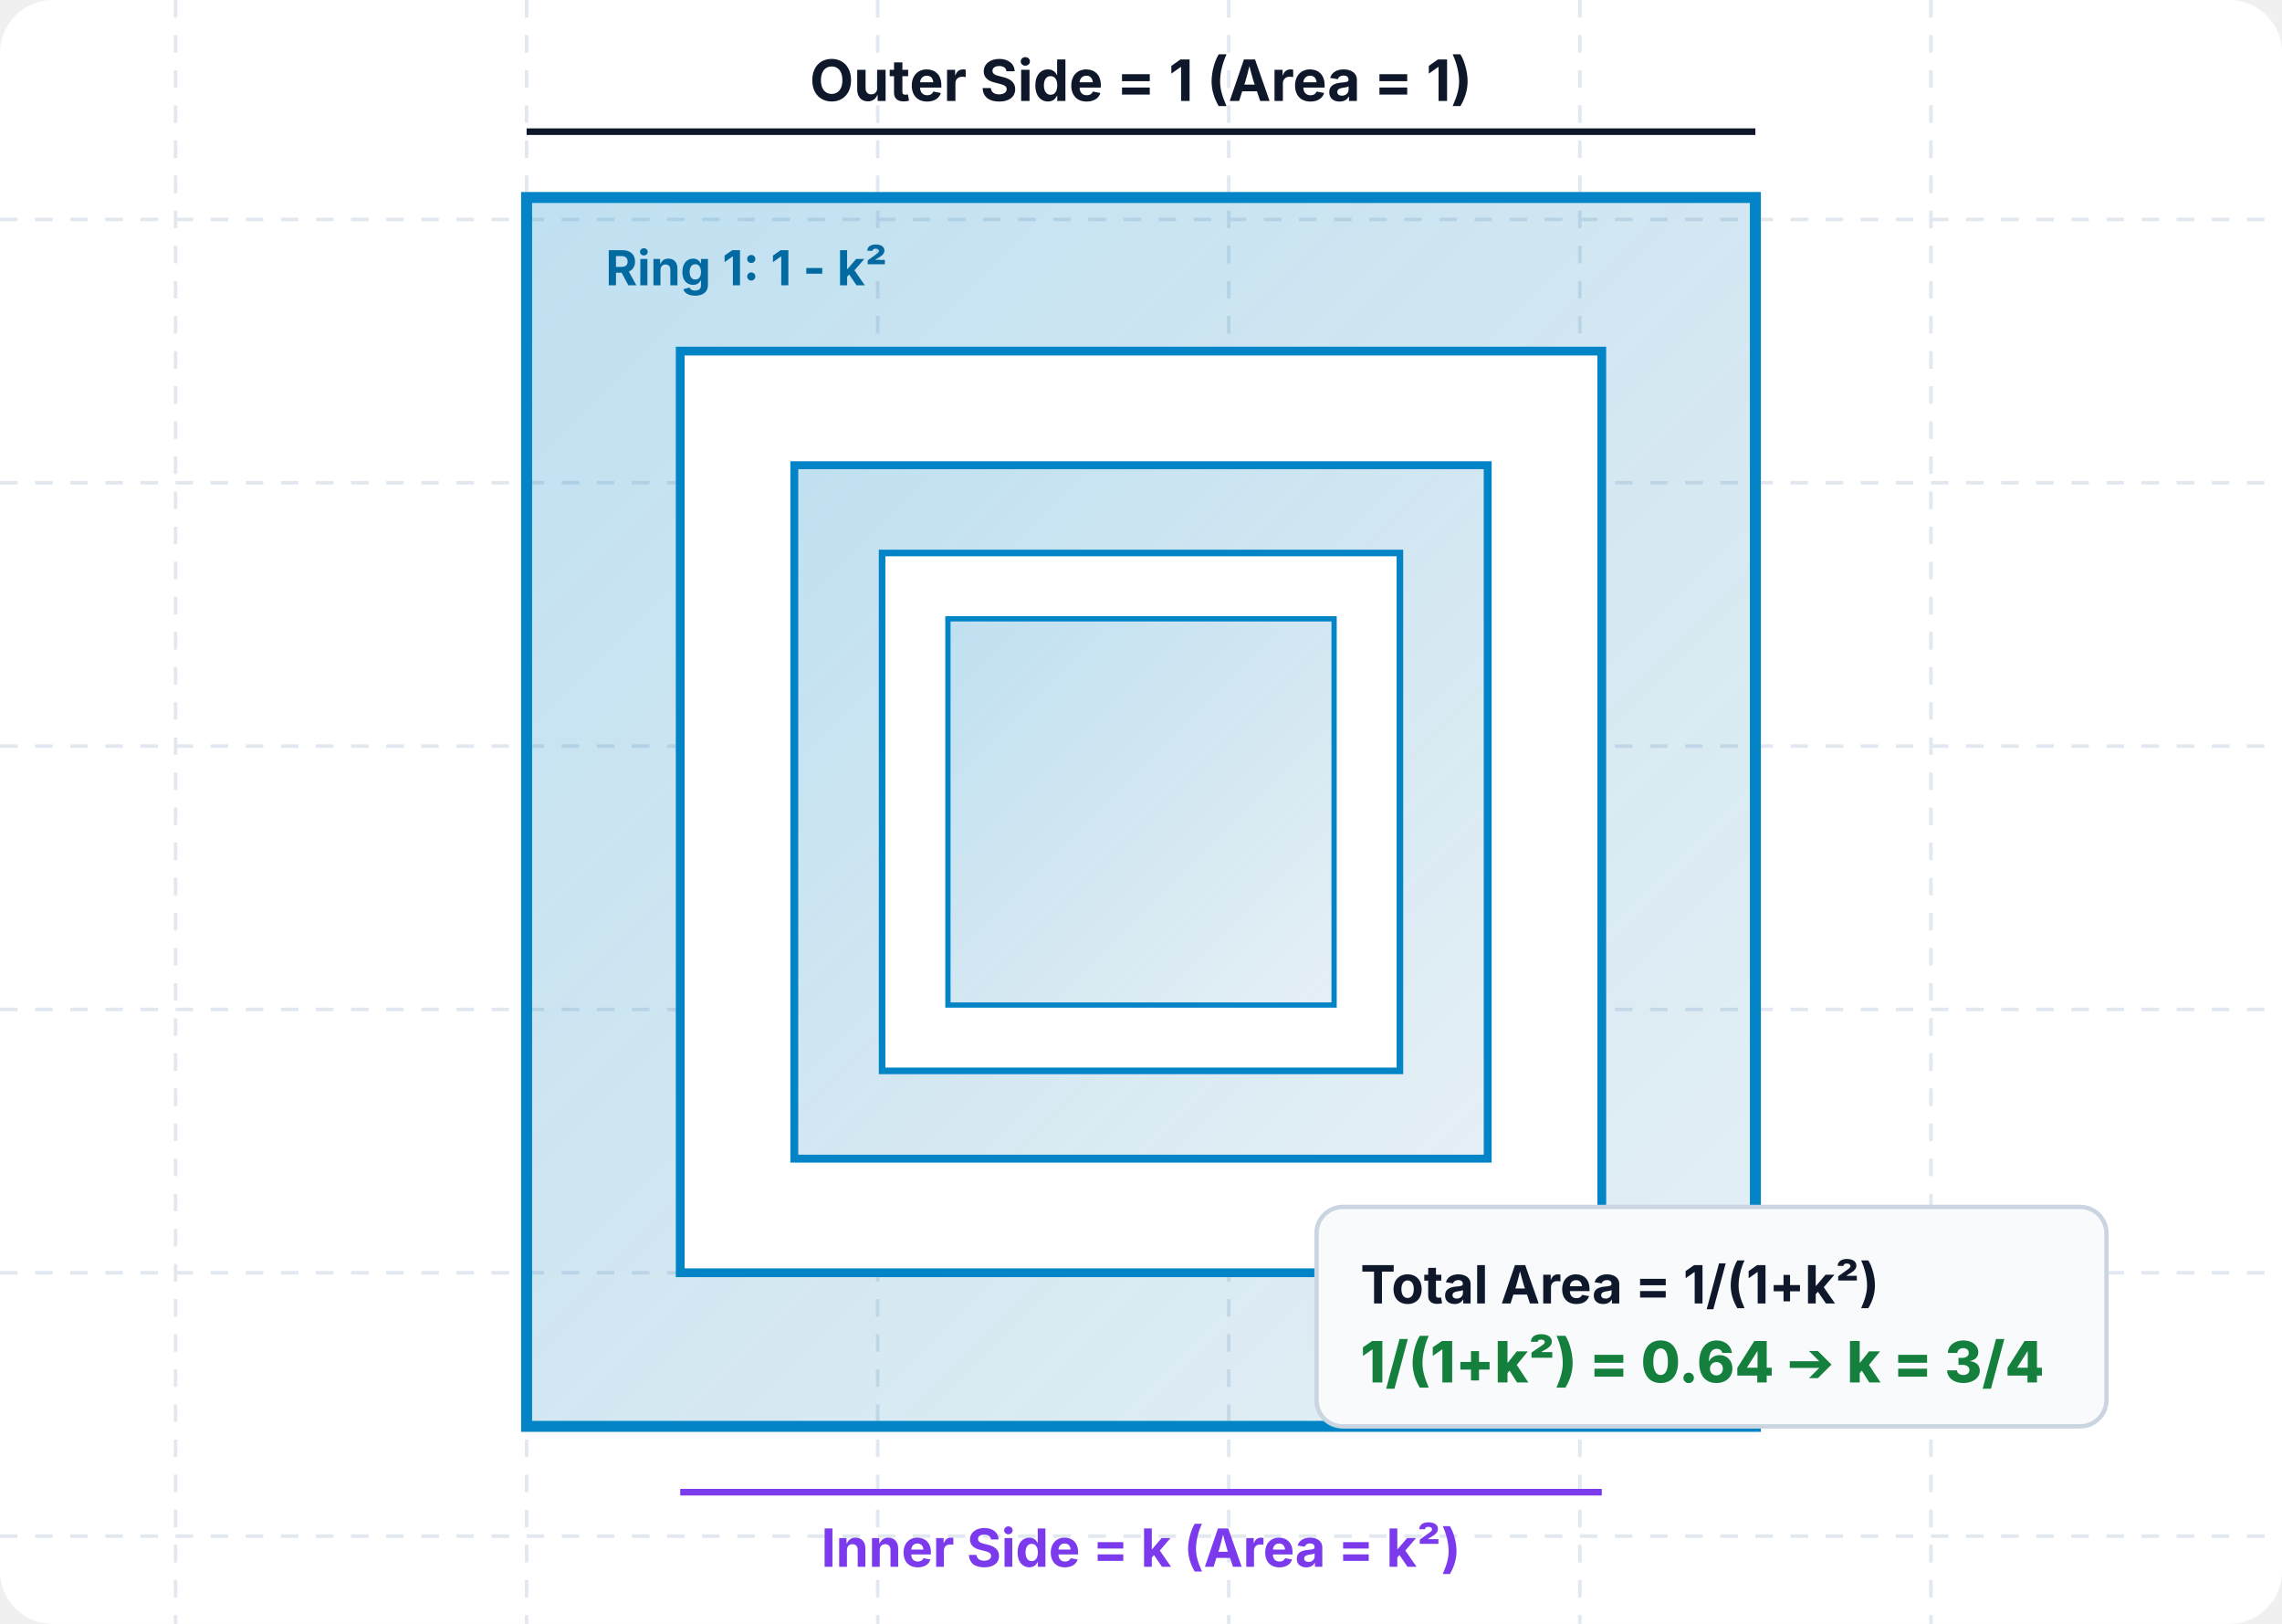
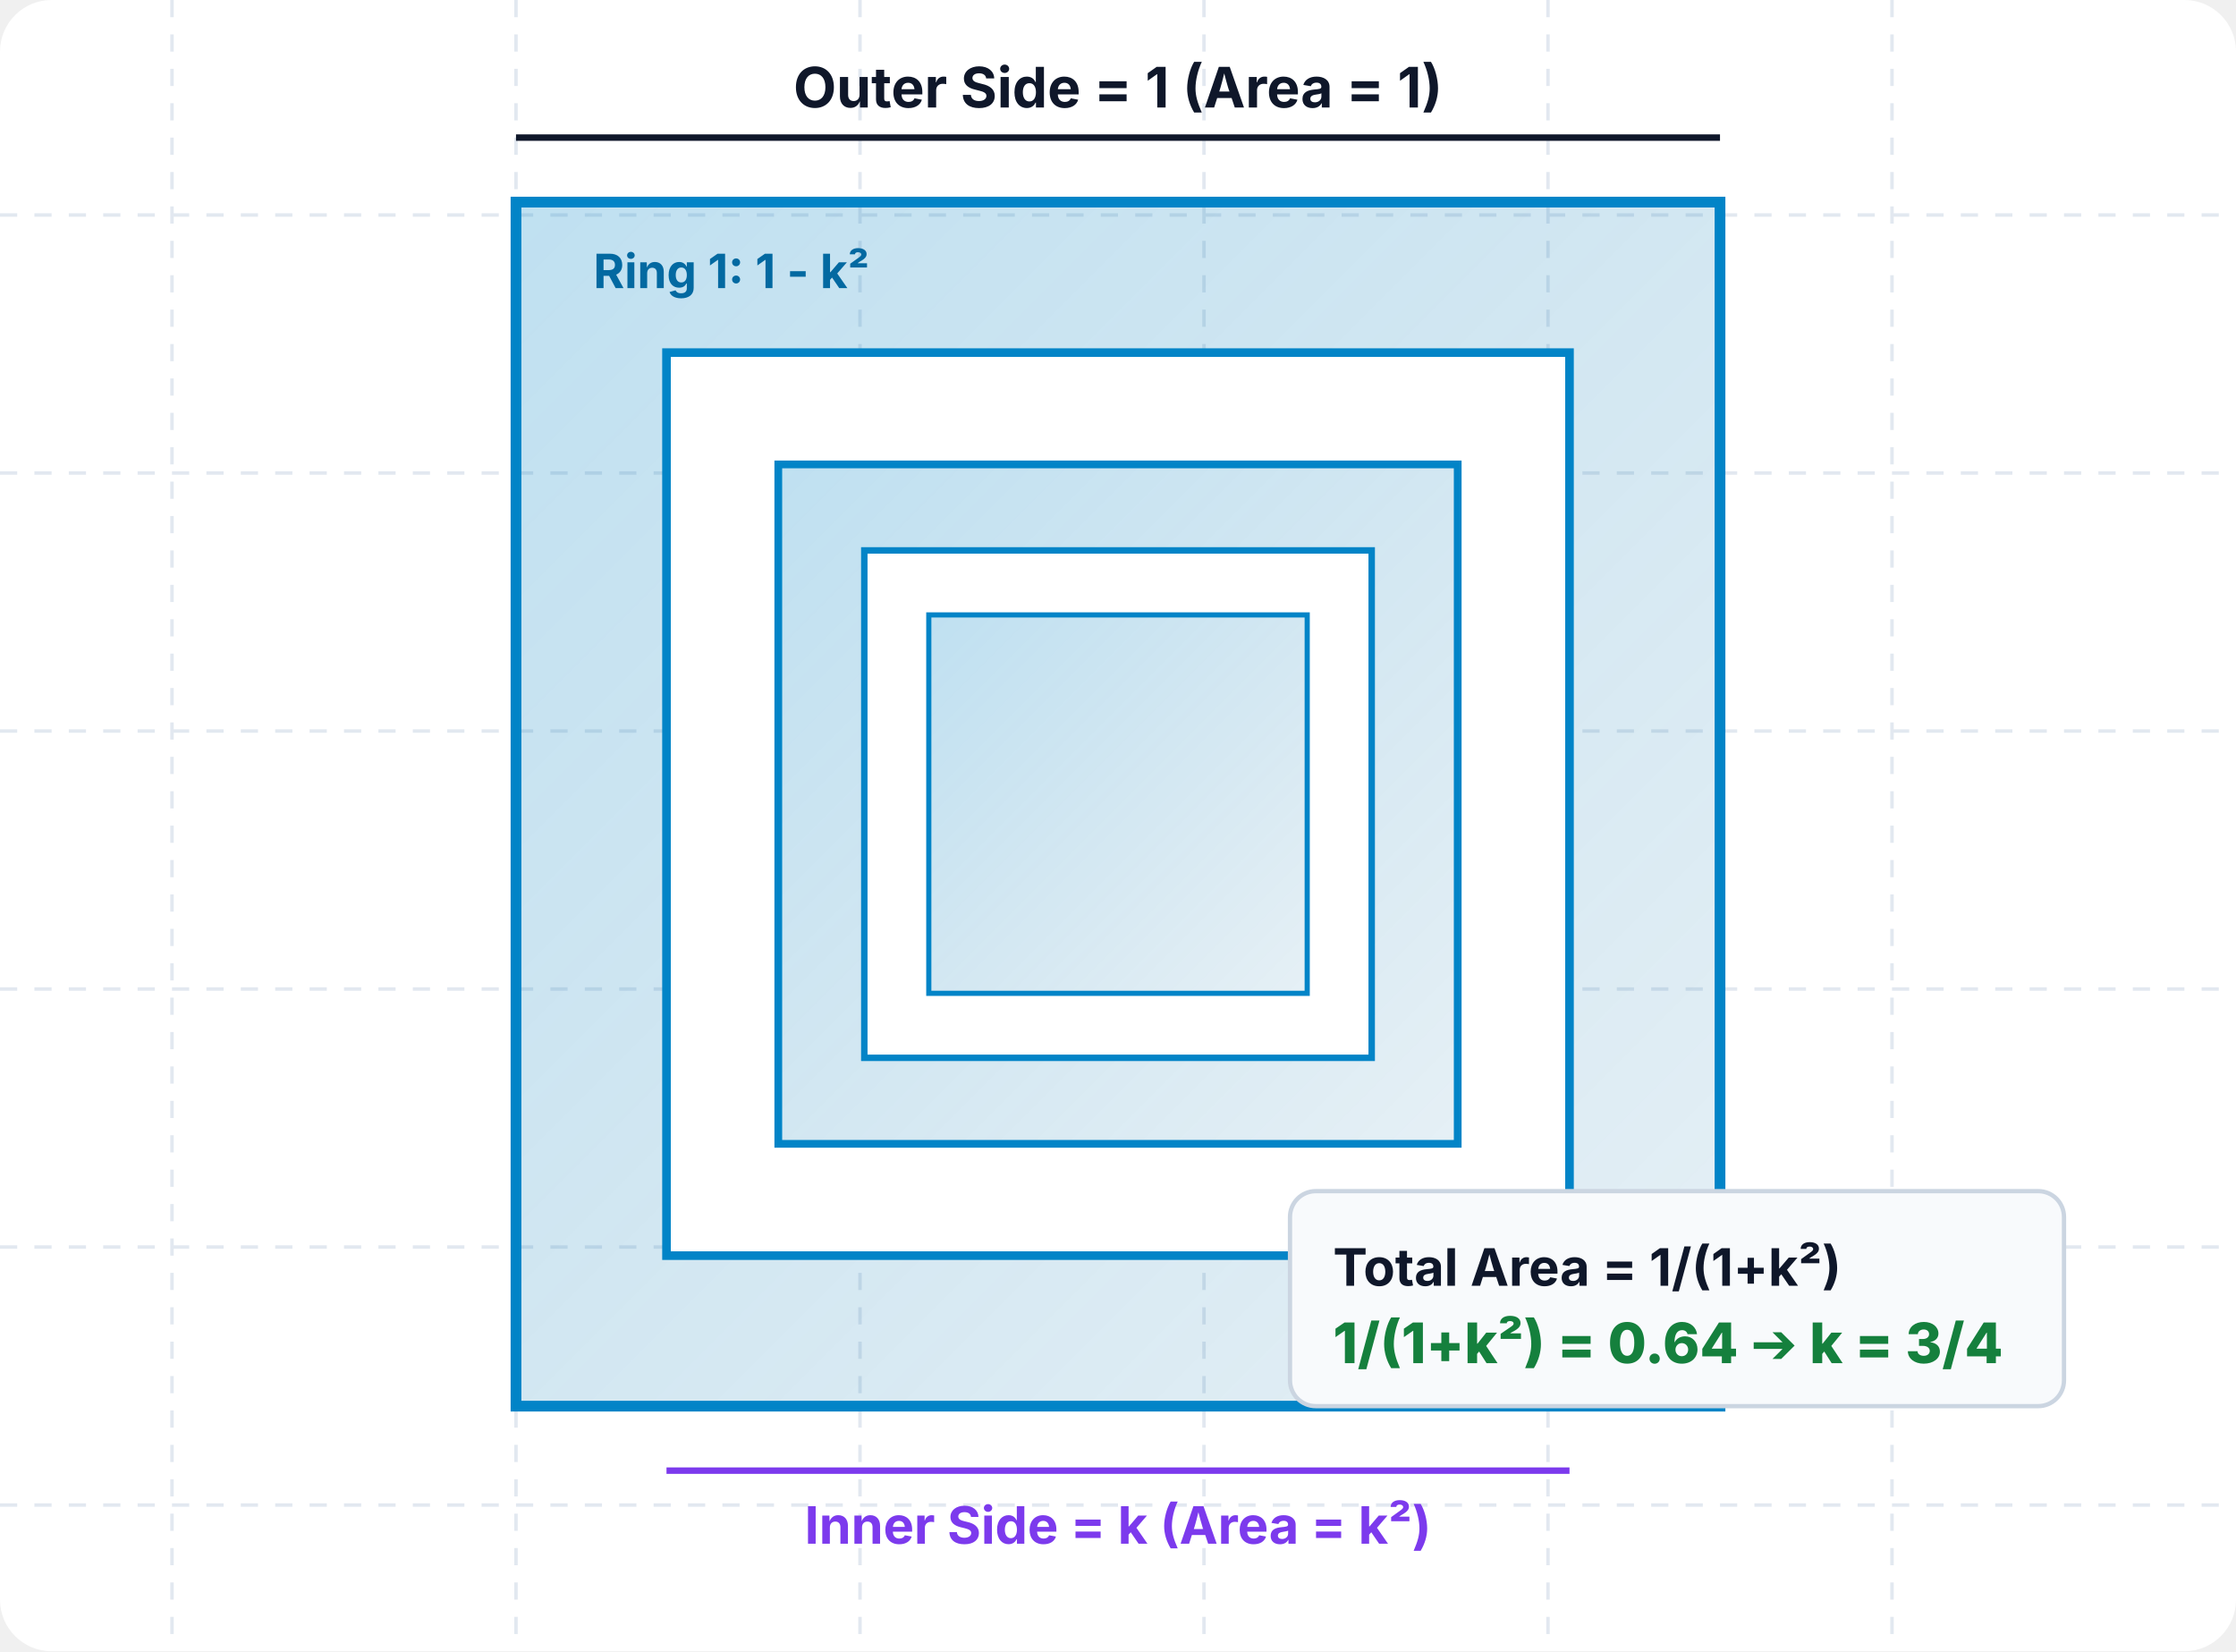
- <svg xmlns="http://www.w3.org/2000/svg" viewBox="0 0 520 370" width="100%" height="100%" style="background-color: #ffffff; font-family: system-ui, -apple-system, sans-serif;">
+ <svg xmlns="http://www.w3.org/2000/svg" viewBox="0 0 520 384" width="100%" height="100%" style="background-color: #ffffff; font-family: system-ui, -apple-system, sans-serif;">
  <defs>
    <linearGradient id="shadeGrad" x1="0%" y1="0%" x2="100%" y2="100%">
      <stop offset="0%" stop-color="#0284c7" stop-opacity="0.25" />
      <stop offset="100%" stop-color="#0369a1" stop-opacity="0.1" />
    </linearGradient>
  </defs>
-   <rect width="520" height="370" fill="#ffffff" rx="12" />
+   <rect width="520" height="384" fill="#ffffff" rx="12" />
  <g stroke="#e2e8f0" stroke-width="0.8" stroke-dasharray="4,4">
-     <line x1="40" y1="0" x2="40" y2="370" />
-     <line x1="120" y1="0" x2="120" y2="370" />
-     <line x1="200" y1="0" x2="200" y2="370" />
-     <line x1="280" y1="0" x2="280" y2="370" />
-     <line x1="360" y1="0" x2="360" y2="370" />
-     <line x1="440" y1="0" x2="440" y2="370" />
+     <line x1="40" y1="0" x2="40" y2="384" />
+     <line x1="120" y1="0" x2="120" y2="384" />
+     <line x1="200" y1="0" x2="200" y2="384" />
+     <line x1="280" y1="0" x2="280" y2="384" />
+     <line x1="360" y1="0" x2="360" y2="384" />
+     <line x1="440" y1="0" x2="440" y2="384" />
    <line x1="0" y1="50" x2="520" y2="50" />
    <line x1="0" y1="110" x2="520" y2="110" />
    <line x1="0" y1="170" x2="520" y2="170" />
    <line x1="0" y1="230" x2="520" y2="230" />
    <line x1="0" y1="290" x2="520" y2="290" />
    <line x1="0" y1="350" x2="520" y2="350" />
  </g>
-   <g transform="translate(0, -45)">
+   <g transform="translate(0, -43)">
    <rect x="120" y="90" width="280" height="280" fill="url(#shadeGrad)" stroke="#0284c7" stroke-width="2.5" />
    <rect x="155" y="125" width="210" height="210" fill="#ffffff" stroke="#0284c7" stroke-width="2" />
    <rect x="181" y="151" width="158" height="158" fill="url(#shadeGrad)" stroke="#0284c7" stroke-width="1.8" />
    <rect x="201" y="171" width="118" height="118" fill="#ffffff" stroke="#0284c7" stroke-width="1.5" />
    <rect x="216" y="186" width="88" height="88" fill="url(#shadeGrad)" stroke="#0284c7" stroke-width="1.2" />
    <line x1="120" y1="75" x2="400" y2="75" stroke="#0f172a" stroke-width="1.5" />
    <text x="260" y="68" fill="#0f172a" font-size="13" font-weight="bold" text-anchor="middle">Outer Side = 1 (Area = 1)</text>
    <line x1="155" y1="385" x2="365" y2="385" stroke="#7c3aed" stroke-width="1.5" />
    <text x="260" y="402" fill="#7c3aed" font-size="12" font-weight="bold" text-anchor="middle">Inner Side = k (Area = k²)</text>
    <text x="138" y="110" fill="#0369a1" font-size="11" font-weight="bold">Ring 1: 1 - k²</text>
    <rect x="300" y="320" width="180" height="50" fill="#f8fafc" rx="6" stroke="#cbd5e1" stroke-width="1" />
    <text x="310" y="342" fill="#0f172a" font-size="12" font-weight="700">Total Area = 1/(1+k²)</text>
    <text x="310" y="360" fill="#15803d" font-size="13" font-weight="800">1/(1+k²) = 0.64 ➔ k = 3/4</text>
  </g>
</svg>
